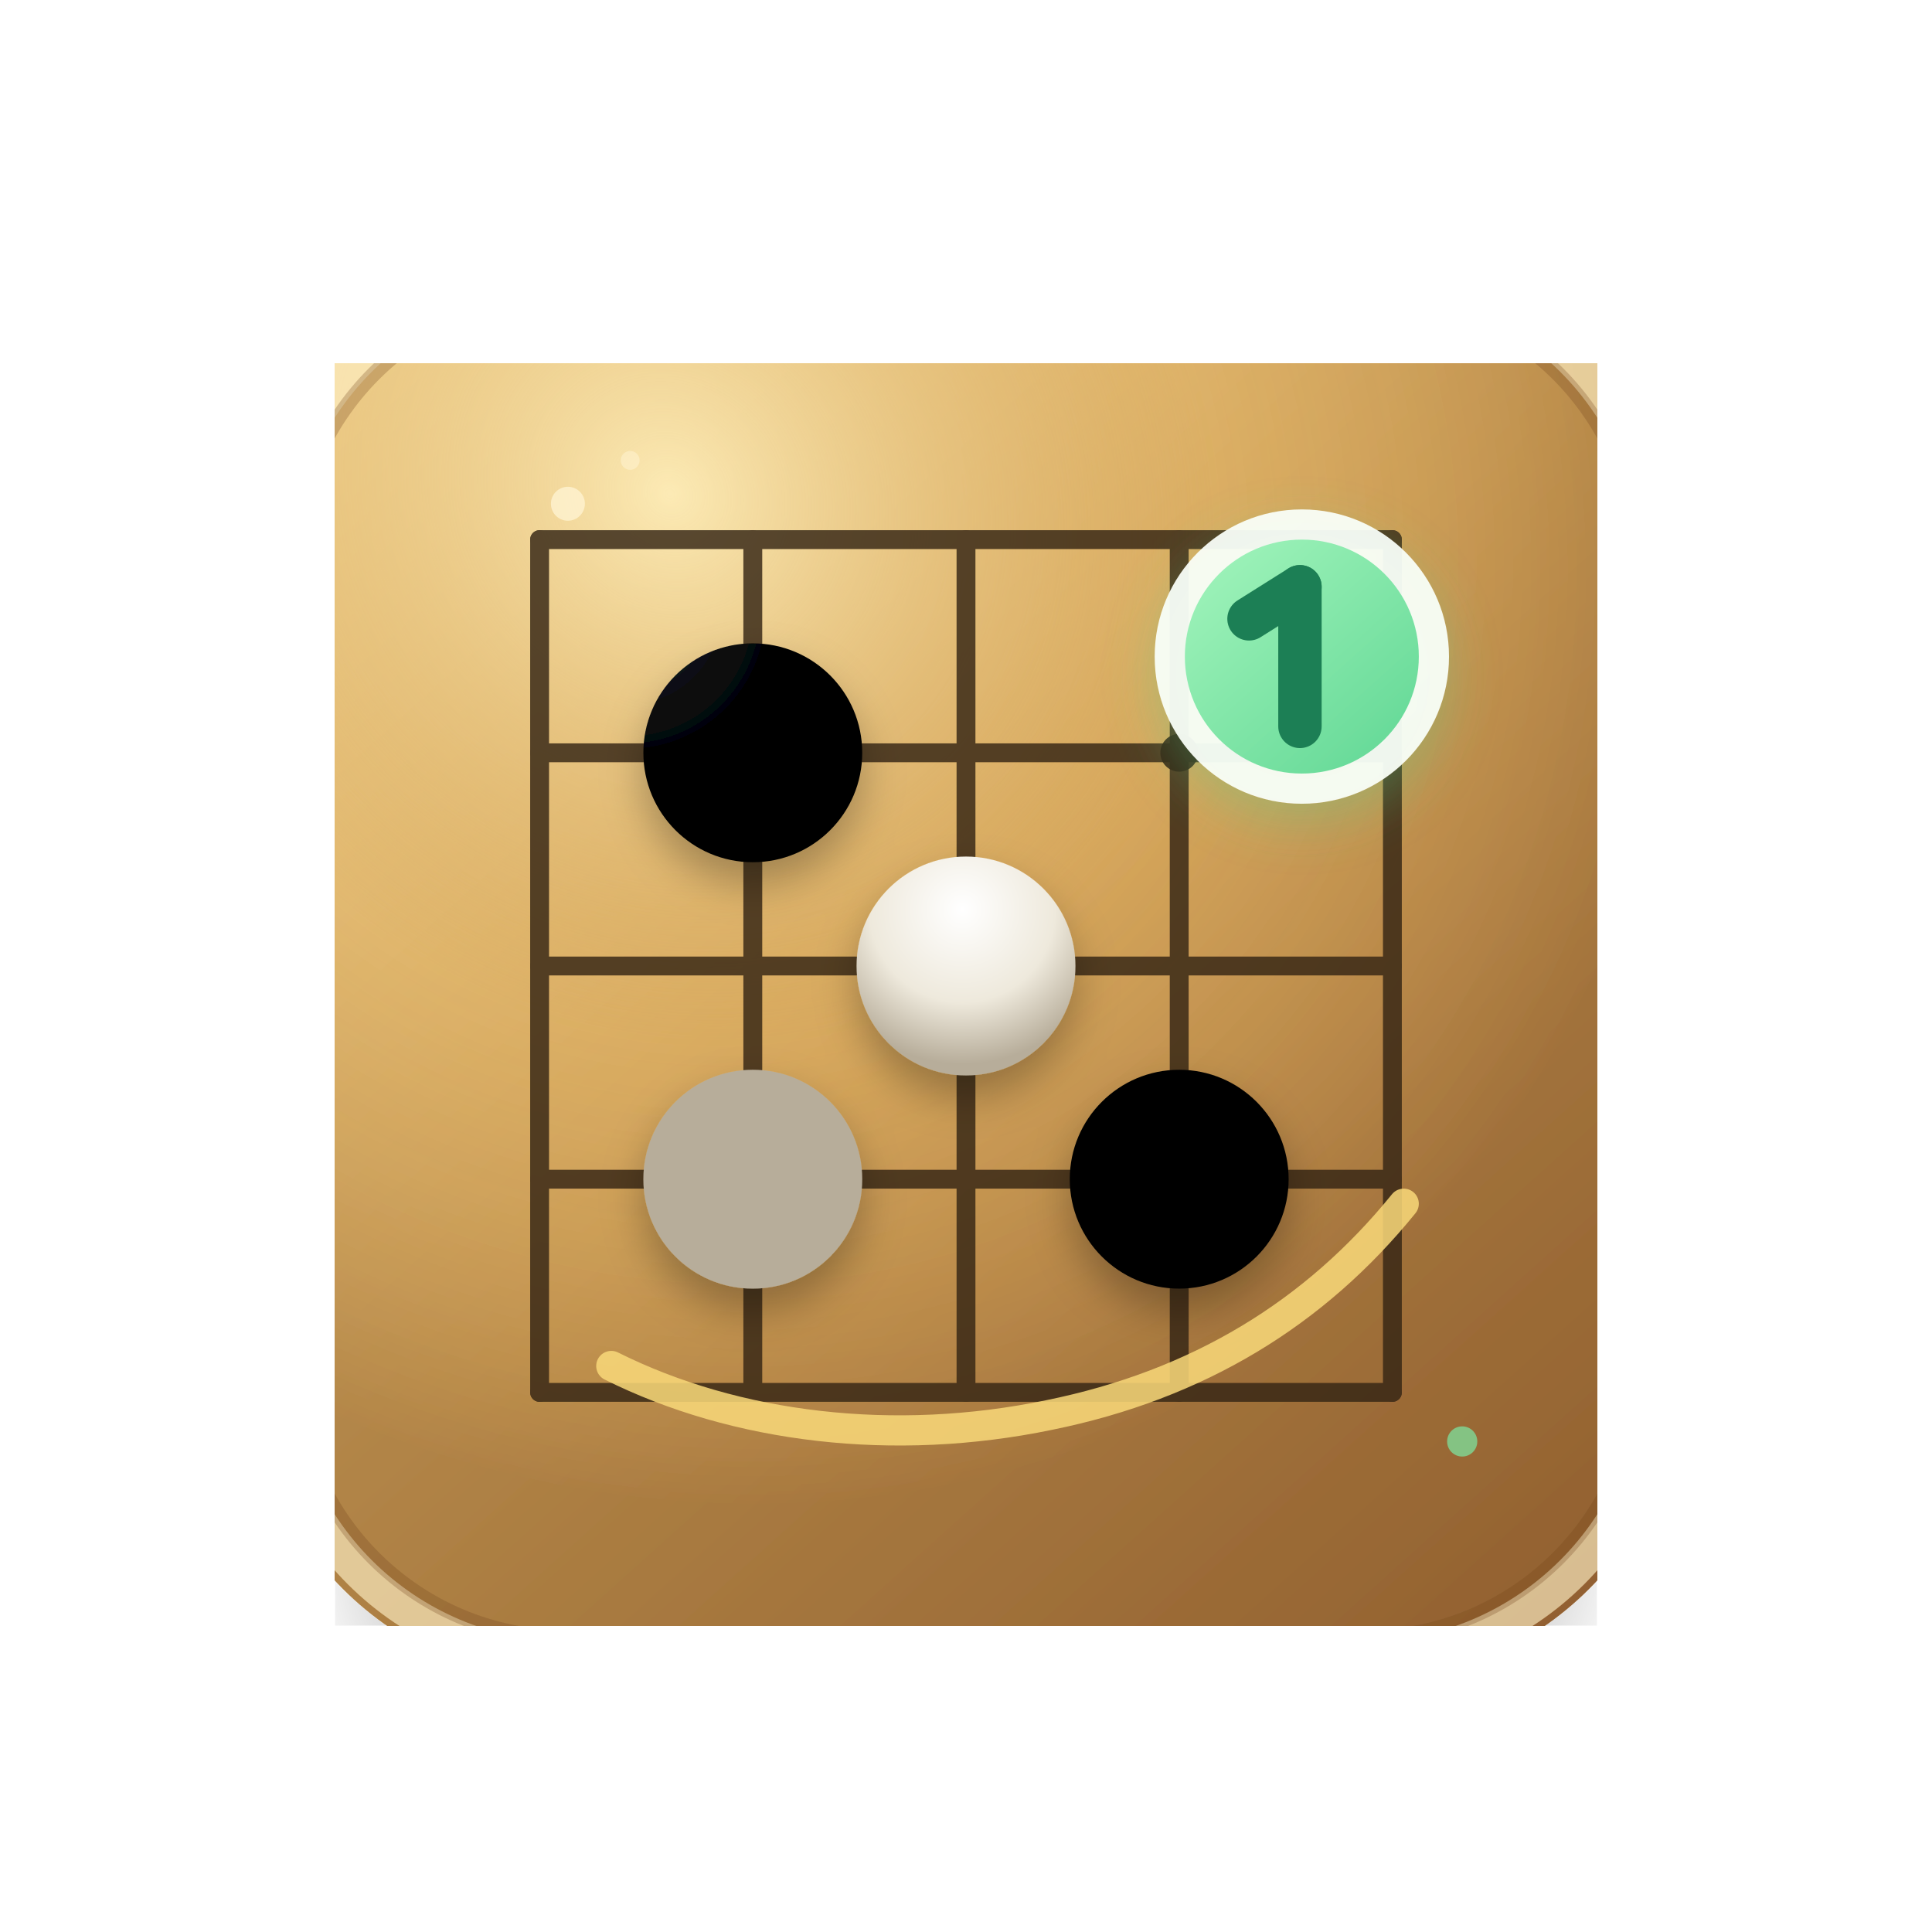
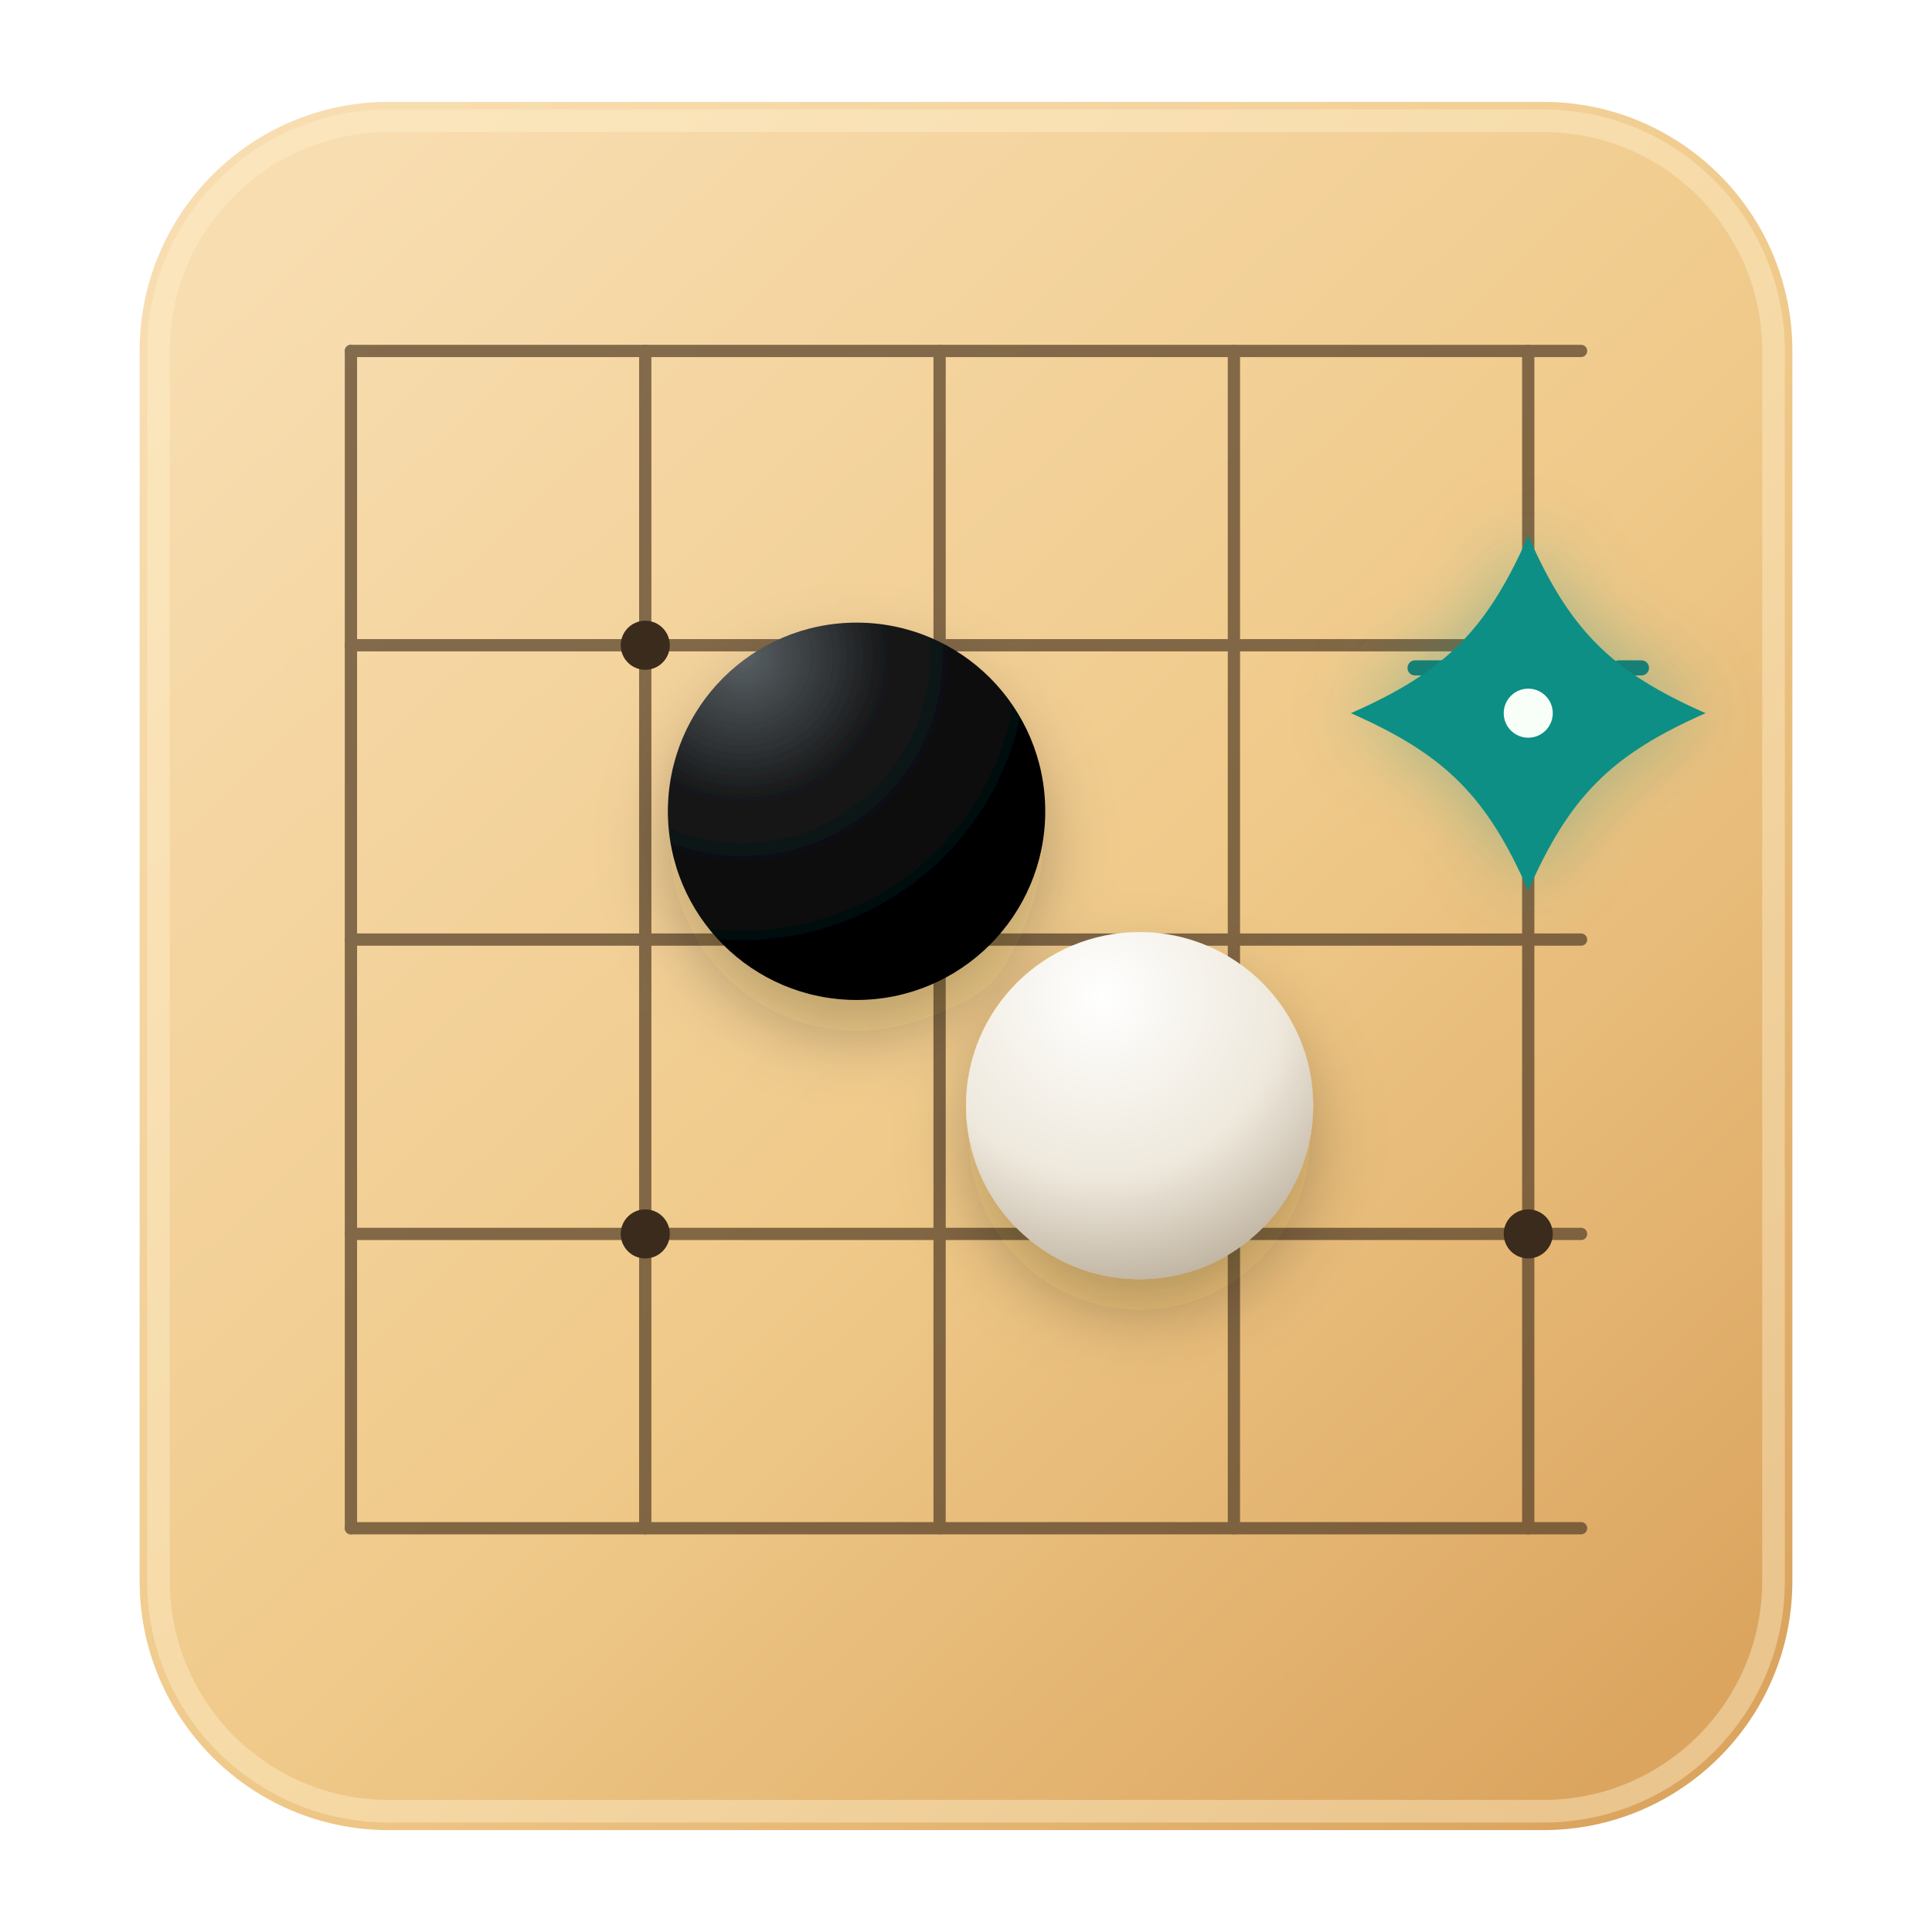
<svg xmlns="http://www.w3.org/2000/svg" width="1024" height="1024" viewBox="0 0 1024 1024" fill="none">
  <defs>
-     <linearGradient id="board" x1="190" y1="144" x2="850" y2="878" gradientUnits="userSpaceOnUse">
-       <stop stop-color="#f1d18b" />
-       <stop offset="0.48" stop-color="#d7a85d" />
-       <stop offset="1" stop-color="#a36d38" />
+     <linearGradient id="board" x1="156" y1="124" x2="890" y2="904" gradientUnits="userSpaceOnUse">
+       <stop stop-color="#f8ddb0" />
+       <stop offset="0.55" stop-color="#efc989" />
+       <stop offset="1" stop-color="#dba55f" />
    </linearGradient>
-     <radialGradient id="boardLight" cx="0" cy="0" r="1" gradientUnits="userSpaceOnUse" gradientTransform="translate(356 260) rotate(47) scale(560 510)">
-       <stop stop-color="#fff0bd" stop-opacity="0.88" />
-       <stop offset="0.54" stop-color="#d6a65a" stop-opacity="0.16" />
-       <stop offset="1" stop-color="#70451f" stop-opacity="0.36" />
+     <radialGradient id="blackStone" cx="0" cy="0" r="1" gradientUnits="userSpaceOnUse" gradientTransform="translate(394 348) rotate(54) scale(164)">
+       <stop stop-color="#596064" />
+       <stop offset="0.46" stop-color="#17191a" />
+       <stop offset="1" stop-color="#020303" />
    </radialGradient>
-     <radialGradient id="blackStone" cx="0" cy="0" r="1" gradientUnits="userSpaceOnUse" gradientTransform="translate(333 324) rotate(62) scale(76)">
-       <stop stop-color="#34393c" />
-       <stop offset="0.52" stop-color="#101316" />
-       <stop offset="1" stop-color="#030405" />
+     <radialGradient id="whiteStone" cx="0" cy="0" r="1" gradientUnits="userSpaceOnUse" gradientTransform="translate(584 528) rotate(54) scale(156)">
+       <stop stop-color="#ffffff" />
+       <stop offset="0.62" stop-color="#eee8dc" />
+       <stop offset="1" stop-color="#bfb3a0" />
    </radialGradient>
-     <radialGradient id="whiteStone" cx="0" cy="0" r="1" gradientUnits="userSpaceOnUse" gradientTransform="translate(510 482) rotate(58) scale(82)">
-       <stop stop-color="#ffffff" />
-       <stop offset="0.6" stop-color="#eee9dc" />
-       <stop offset="1" stop-color="#b7ad9a" />
-     </radialGradient>
-     <linearGradient id="candidate" x1="620" y1="310" x2="756" y2="462" gradientUnits="userSpaceOnUse">
-       <stop stop-color="#9ff3ba" />
-       <stop offset="1" stop-color="#4fcf8a" />
-     </linearGradient>
-     <filter id="boardShadow" x="6%" y="8%" width="88%" height="88%" color-interpolation-filters="sRGB">
-       <feDropShadow dx="0" dy="28" stdDeviation="30" flood-color="#000000" flood-opacity="0.22" />
+     <filter id="stoneShadow" x="-20%" y="-20%" width="140%" height="140%" color-interpolation-filters="sRGB">
+       <feDropShadow dx="0" dy="18" stdDeviation="18" flood-color="#2a1c0e" flood-opacity="0.26" />
    </filter>
-     <filter id="stoneShadow" x="-30%" y="-30%" width="160%" height="160%" color-interpolation-filters="sRGB">
-       <feDropShadow dx="0" dy="11" stdDeviation="11" flood-color="#000000" flood-opacity="0.28" />
-     </filter>
-     <filter id="candidateGlow" x="-60%" y="-60%" width="220%" height="220%" color-interpolation-filters="sRGB">
-       <feDropShadow dx="0" dy="10" stdDeviation="13" flood-color="#54d990" flood-opacity="0.32" />
+     <filter id="sparkGlow" x="-70%" y="-70%" width="240%" height="240%" color-interpolation-filters="sRGB">
+       <feDropShadow dx="0" dy="0" stdDeviation="20" flood-color="#0f8f85" flood-opacity="0.34" />
    </filter>
  </defs>
-   <g filter="url(#boardShadow)">
-     <rect x="132" y="132" width="760" height="760" rx="170" fill="url(#board)" />
-     <rect x="132" y="132" width="760" height="760" rx="170" fill="url(#boardLight)" />
-     <rect x="145" y="145" width="734" height="734" rx="156" stroke="#fff0c7" stroke-opacity="0.64" stroke-width="18" />
-     <rect x="156" y="156" width="712" height="712" rx="144" stroke="#72441f" stroke-opacity="0.28" stroke-width="8" />
+   <rect x="74" y="54" width="876" height="916" rx="132" fill="url(#board)" />
+   <rect x="84" y="64" width="856" height="896" rx="122" stroke="#fff1cc" stroke-width="12" stroke-opacity="0.42" />
+   <g stroke="#5a432b" stroke-width="6.5" stroke-linecap="round" opacity="0.74">
+     <path d="M186 186H838" />
+     <path d="M186 342H838" />
+     <path d="M186 498H838" />
+     <path d="M186 654H838" />
+     <path d="M186 810H838" />
+     <path d="M186 186V810" />
+     <path d="M342 186V810" />
+     <path d="M498 186V810" />
+     <path d="M654 186V810" />
+     <path d="M810 186V810" />
  </g>
-   <g stroke="#352513" stroke-width="10" stroke-linecap="round" opacity="0.82">
-     <path d="M286 286H738" />
-     <path d="M286 399H738" />
-     <path d="M286 512H738" />
-     <path d="M286 625H738" />
-     <path d="M286 738H738" />
-     <path d="M286 286V738" />
-     <path d="M399 286V738" />
-     <path d="M512 286V738" />
-     <path d="M625 286V738" />
-     <path d="M738 286V738" />
-   </g>
-   <g fill="#352513" opacity="0.9">
-     <circle cx="399" cy="399" r="10" />
-     <circle cx="625" cy="399" r="10" />
-     <circle cx="512" cy="512" r="10" />
-     <circle cx="399" cy="625" r="10" />
-     <circle cx="625" cy="625" r="10" />
+   <g fill="#3a2b1d">
+     <circle cx="342" cy="342" r="13" />
+     <circle cx="810" cy="342" r="13" />
+     <circle cx="342" cy="654" r="13" />
+     <circle cx="810" cy="654" r="13" />
  </g>
  <g filter="url(#stoneShadow)">
-     <circle cx="399" cy="399" r="58" fill="url(#blackStone)" />
-     <circle cx="512" cy="512" r="58" fill="url(#whiteStone)" />
-     <circle cx="625" cy="625" r="58" fill="url(#blackStone)" />
-     <circle cx="399" cy="625" r="58" fill="url(#whiteStone)" />
+     <circle cx="454" cy="430" r="100" fill="url(#blackStone)" />
+     <circle cx="604" cy="586" r="92" fill="url(#whiteStone)" />
  </g>
-   <path d="M324 724C390 757 474 767 556 750C635 734 697 696 744 638" stroke="#f8d879" stroke-width="16" stroke-linecap="round" opacity="0.86" />
-   <g filter="url(#candidateGlow)">
-     <circle cx="690" cy="348" r="78" fill="#f9fff9" opacity="0.94" />
-     <circle cx="690" cy="348" r="62" fill="url(#candidate)" />
-     <path d="M689 311V385" stroke="#1e7f54" stroke-width="23" stroke-linecap="round" />
-     <path d="M662 328L689 311" stroke="#1e7f54" stroke-width="23" stroke-linecap="round" />
+   <g filter="url(#sparkGlow)">
+     <path d="M810 294V414M750 354H870" stroke="#147f76" stroke-width="8" stroke-linecap="round" stroke-dasharray="18 18" />
+     <path d="M810 284C832 334 854 356 904 378C854 400 832 422 810 472C788 422 766 400 716 378C766 356 788 334 810 284Z" fill="#0f8f85" />
+     <circle cx="810" cy="378" r="13" fill="#f8fff9" />
  </g>
-   <circle cx="301" cy="267" r="9" fill="#fff4d2" opacity="0.78" />
-   <circle cx="334" cy="244" r="5" fill="#fff4d2" opacity="0.52" />
-   <circle cx="775" cy="764" r="8" fill="#7be6a1" opacity="0.72" />
</svg>
